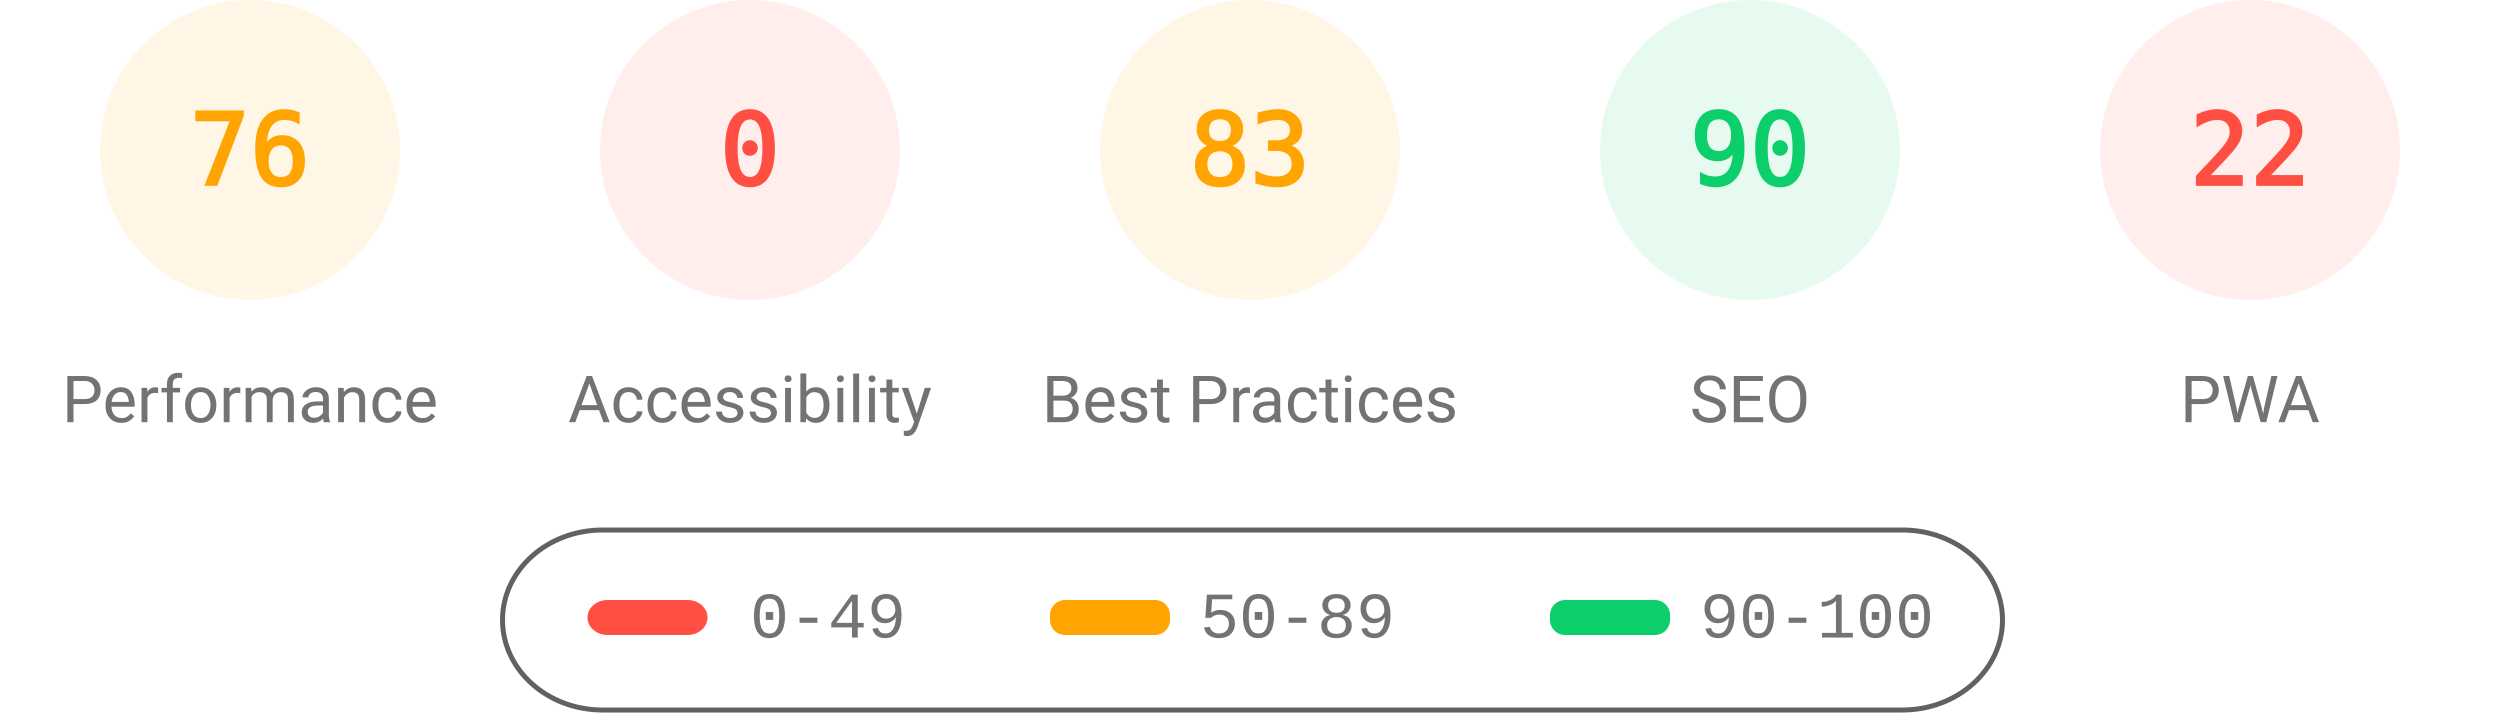
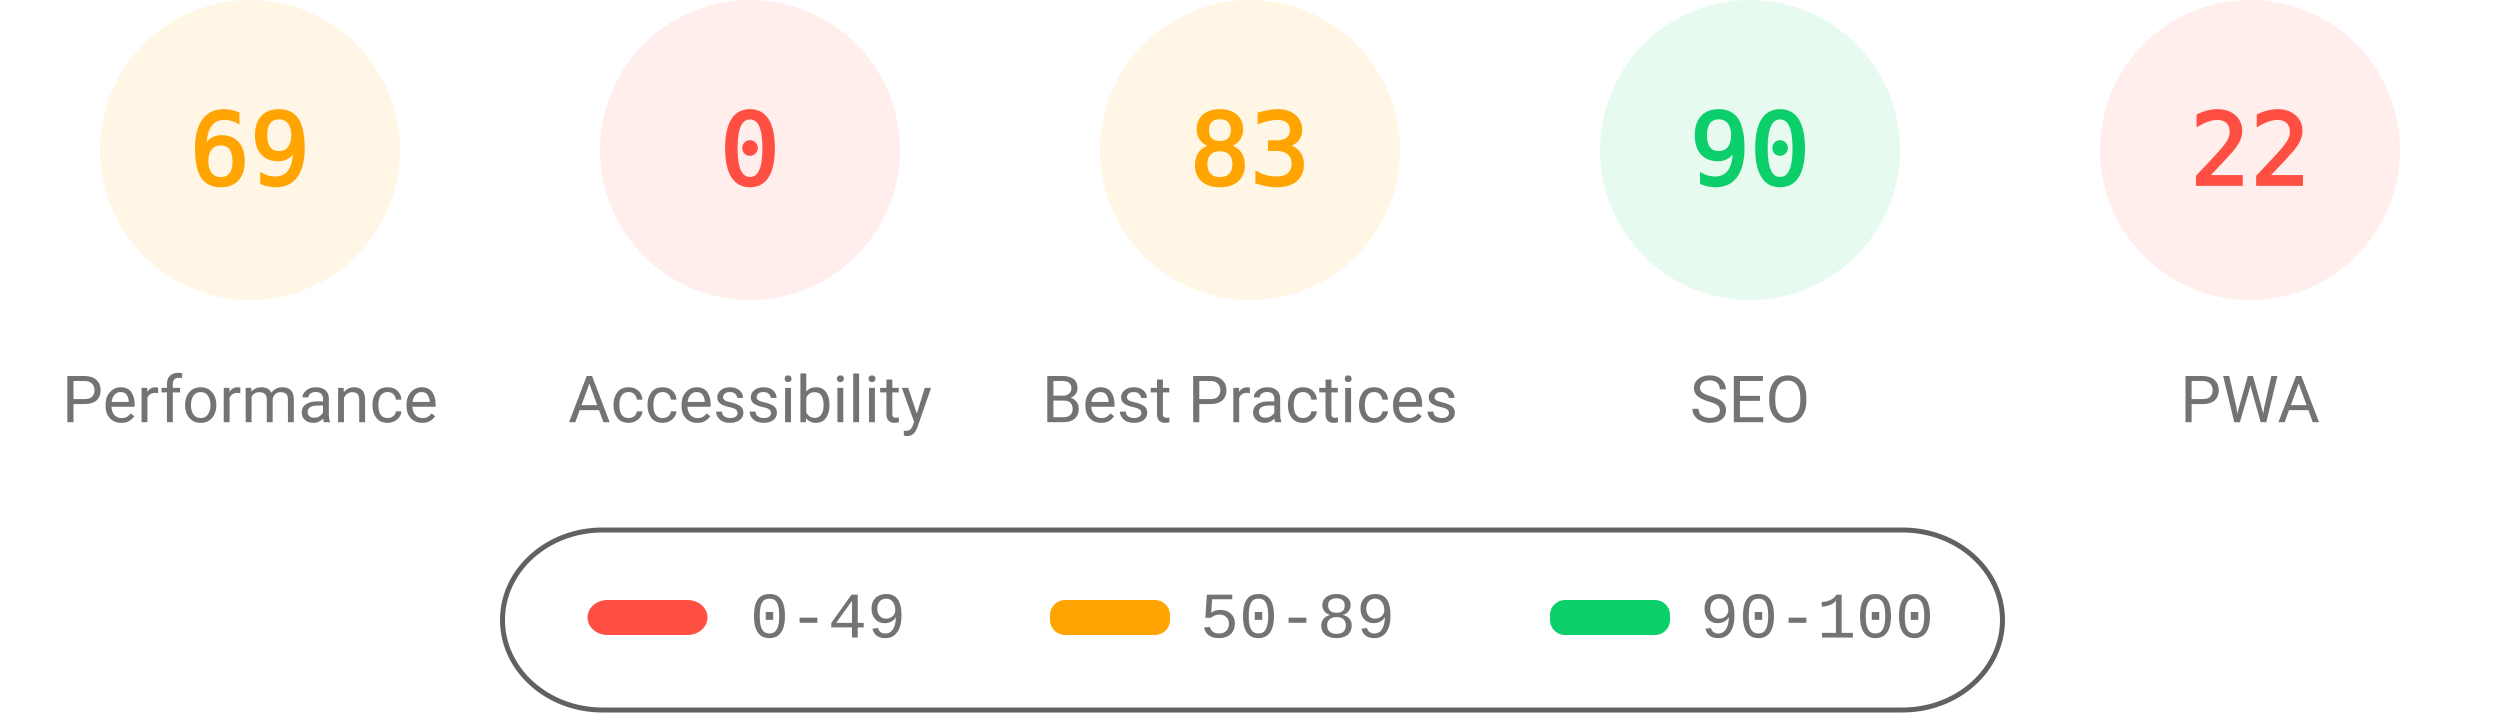
<svg xmlns="http://www.w3.org/2000/svg" fill="none" width="1000" height="285">
  <style>.gauge-base{opacity:.1}.gauge-arc{fill:none;animation-delay:250ms;stroke-linecap:round;transform:rotate(-90deg);transform-origin:100px 60px;animation:load-gauge 1s ease forwards}.guage-text{font-size:40px;font-family:monospace;text-align:center}.guage-red{color:#ff4e42;fill:#ff4e42;stroke:#ff4e42}.guage-orange{color:#ffa400;fill:#ffa400;stroke:#ffa400}.guage-green{color:#0cce6b;fill:#0cce6b;stroke:#0cce6b}.guage-undefined{color:#5c5c5c;fill:#5c5c5c;stroke:#5c5c5c}.guage-title{color:#737373;fill:#737373;stroke:none;font-size:26px;line-height:26px;font-family:Roboto,Halvetica,Arial,sans-serif}@keyframes load-gauge{from{stroke-dasharray:0 352.858}}</style>
  <svg class="guage-div guage-perf guage-orange" viewBox="0 0 200 200" width="200" height="200">
    <circle class="gauge-base" r="56" cx="100" cy="60" stroke-width="8" />
-     <circle class="gauge-arc guage-arc-1" r="56" cx="100" cy="60" stroke-width="8" style="stroke-dasharray:267.412,351.858" />
-     <text class="guage-text" x="100" y="60" alignment-baseline="central" dominant-baseline="central" text-anchor="middle">76</text>
+     <circle class="gauge-arc guage-arc-1" r="56" cx="100" cy="60" stroke-width="8" style="stroke-dasharray:242.782,351.858" />
+     <text class="guage-text" x="100" y="60" alignment-baseline="central" dominant-baseline="central" text-anchor="middle">69</text>
    <text class="guage-title" x="100" y="160" alignment-baseline="central" dominant-baseline="central" text-anchor="middle">Performance</text>
  </svg>
  <svg class="guage-div guage-acc guage-red" viewBox="0 0 200 200" width="200" height="200" x="200">
    <circle class="gauge-base" r="56" cx="100" cy="60" stroke-width="8" />
    <circle class="gauge-arc guage-arc-2" r="56" cx="100" cy="60" stroke-width="8" style="stroke-dasharray:0,351.858" />
    <text class="guage-text" x="100" y="60" alignment-baseline="central" dominant-baseline="central" text-anchor="middle">0</text>
    <text class="guage-title" x="100" y="160" alignment-baseline="central" dominant-baseline="central" text-anchor="middle">Accessibility</text>
  </svg>
  <svg class="guage-div guage-best guage-orange" viewBox="0 0 200 200" width="200" height="200" x="400">
    <circle class="gauge-base" r="56" cx="100" cy="60" stroke-width="8" />
    <circle class="gauge-arc guage-arc-3" r="56" cx="100" cy="60" stroke-width="8" style="stroke-dasharray:292.042,351.858" />
    <text class="guage-text" x="100" y="60" alignment-baseline="central" dominant-baseline="central" text-anchor="middle">83</text>
    <text class="guage-title" x="100" y="160" alignment-baseline="central" dominant-baseline="central" text-anchor="middle">Best Practices</text>
  </svg>
  <svg class="guage-div guage-seo guage-green" viewBox="0 0 200 200" width="200" height="200" x="600">
    <circle class="gauge-base" r="56" cx="100" cy="60" stroke-width="8" />
    <circle class="gauge-arc guage-arc-4" r="56" cx="100" cy="60" stroke-width="8" style="stroke-dasharray:316.672,351.858" />
    <text class="guage-text" x="100" y="60" alignment-baseline="central" dominant-baseline="central" text-anchor="middle">90</text>
    <text class="guage-title" x="100" y="160" alignment-baseline="central" dominant-baseline="central" text-anchor="middle">SEO</text>
  </svg>
  <svg class="guage-div guage-pwa guage-red" viewBox="0 0 200 200" width="200" height="200" x="800">
    <circle class="gauge-base" r="56" cx="100" cy="60" stroke-width="8" />
    <circle class="gauge-arc guage-arc-4" r="56" cx="100" cy="60" stroke-width="8" style="stroke-dasharray:77.409,351.858" />
    <text class="guage-text" x="100" y="60" alignment-baseline="central" dominant-baseline="central" text-anchor="middle">22</text>
    <text class="guage-title" x="100" y="160" alignment-baseline="central" dominant-baseline="central" text-anchor="middle">PWA</text>
  </svg>
  <svg width="604" height="76" x="200" y="210">
    <path fill="none" id="canvas_background" d="M-1-1h604v80H-1z" />
    <rect fill-opacity="0" stroke="#616161" stroke-width="2" rx="40" id="svg_2" height="72" width="600" y="2" x="1" fill="#000" />
    <rect stroke="#000" rx="8" id="svg_3" height="14" width="48" y="30" x="35" stroke-opacity="null" stroke-width="0" fill="#ff4e42" />
    <rect stroke="#000" rx="6" id="svg_4" height="14" width="48" y="30" x="220" stroke-opacity="null" stroke-width="0" fill="#ffa400" />
    <rect stroke="#000" rx="6" id="svg_5" height="14" width="48" y="30" x="420" stroke-opacity="null" stroke-width="0" fill="#0cce6b" />
    <text xml:space="preserve" text-anchor="start" font-family="'Courier New', Courier, monospace" font-size="26" id="svg_6" y="45" x="100" stroke-opacity="null" stroke-width="0" stroke="#000" fill="#737373">0-49</text>
    <text xml:space="preserve" text-anchor="start" font-family="'Courier New', Courier, monospace" font-size="26" id="svg_7" y="45" x="280" stroke-opacity="null" stroke-width="0" stroke="#000" fill="#737373">50-89</text>
    <text xml:space="preserve" text-anchor="start" font-family="'Courier New', Courier, monospace" font-size="26" id="svg_8" y="45" x="480" stroke-opacity="null" stroke-width="0" stroke="#000" fill="#737373">90-100</text>
  </svg>
</svg>
